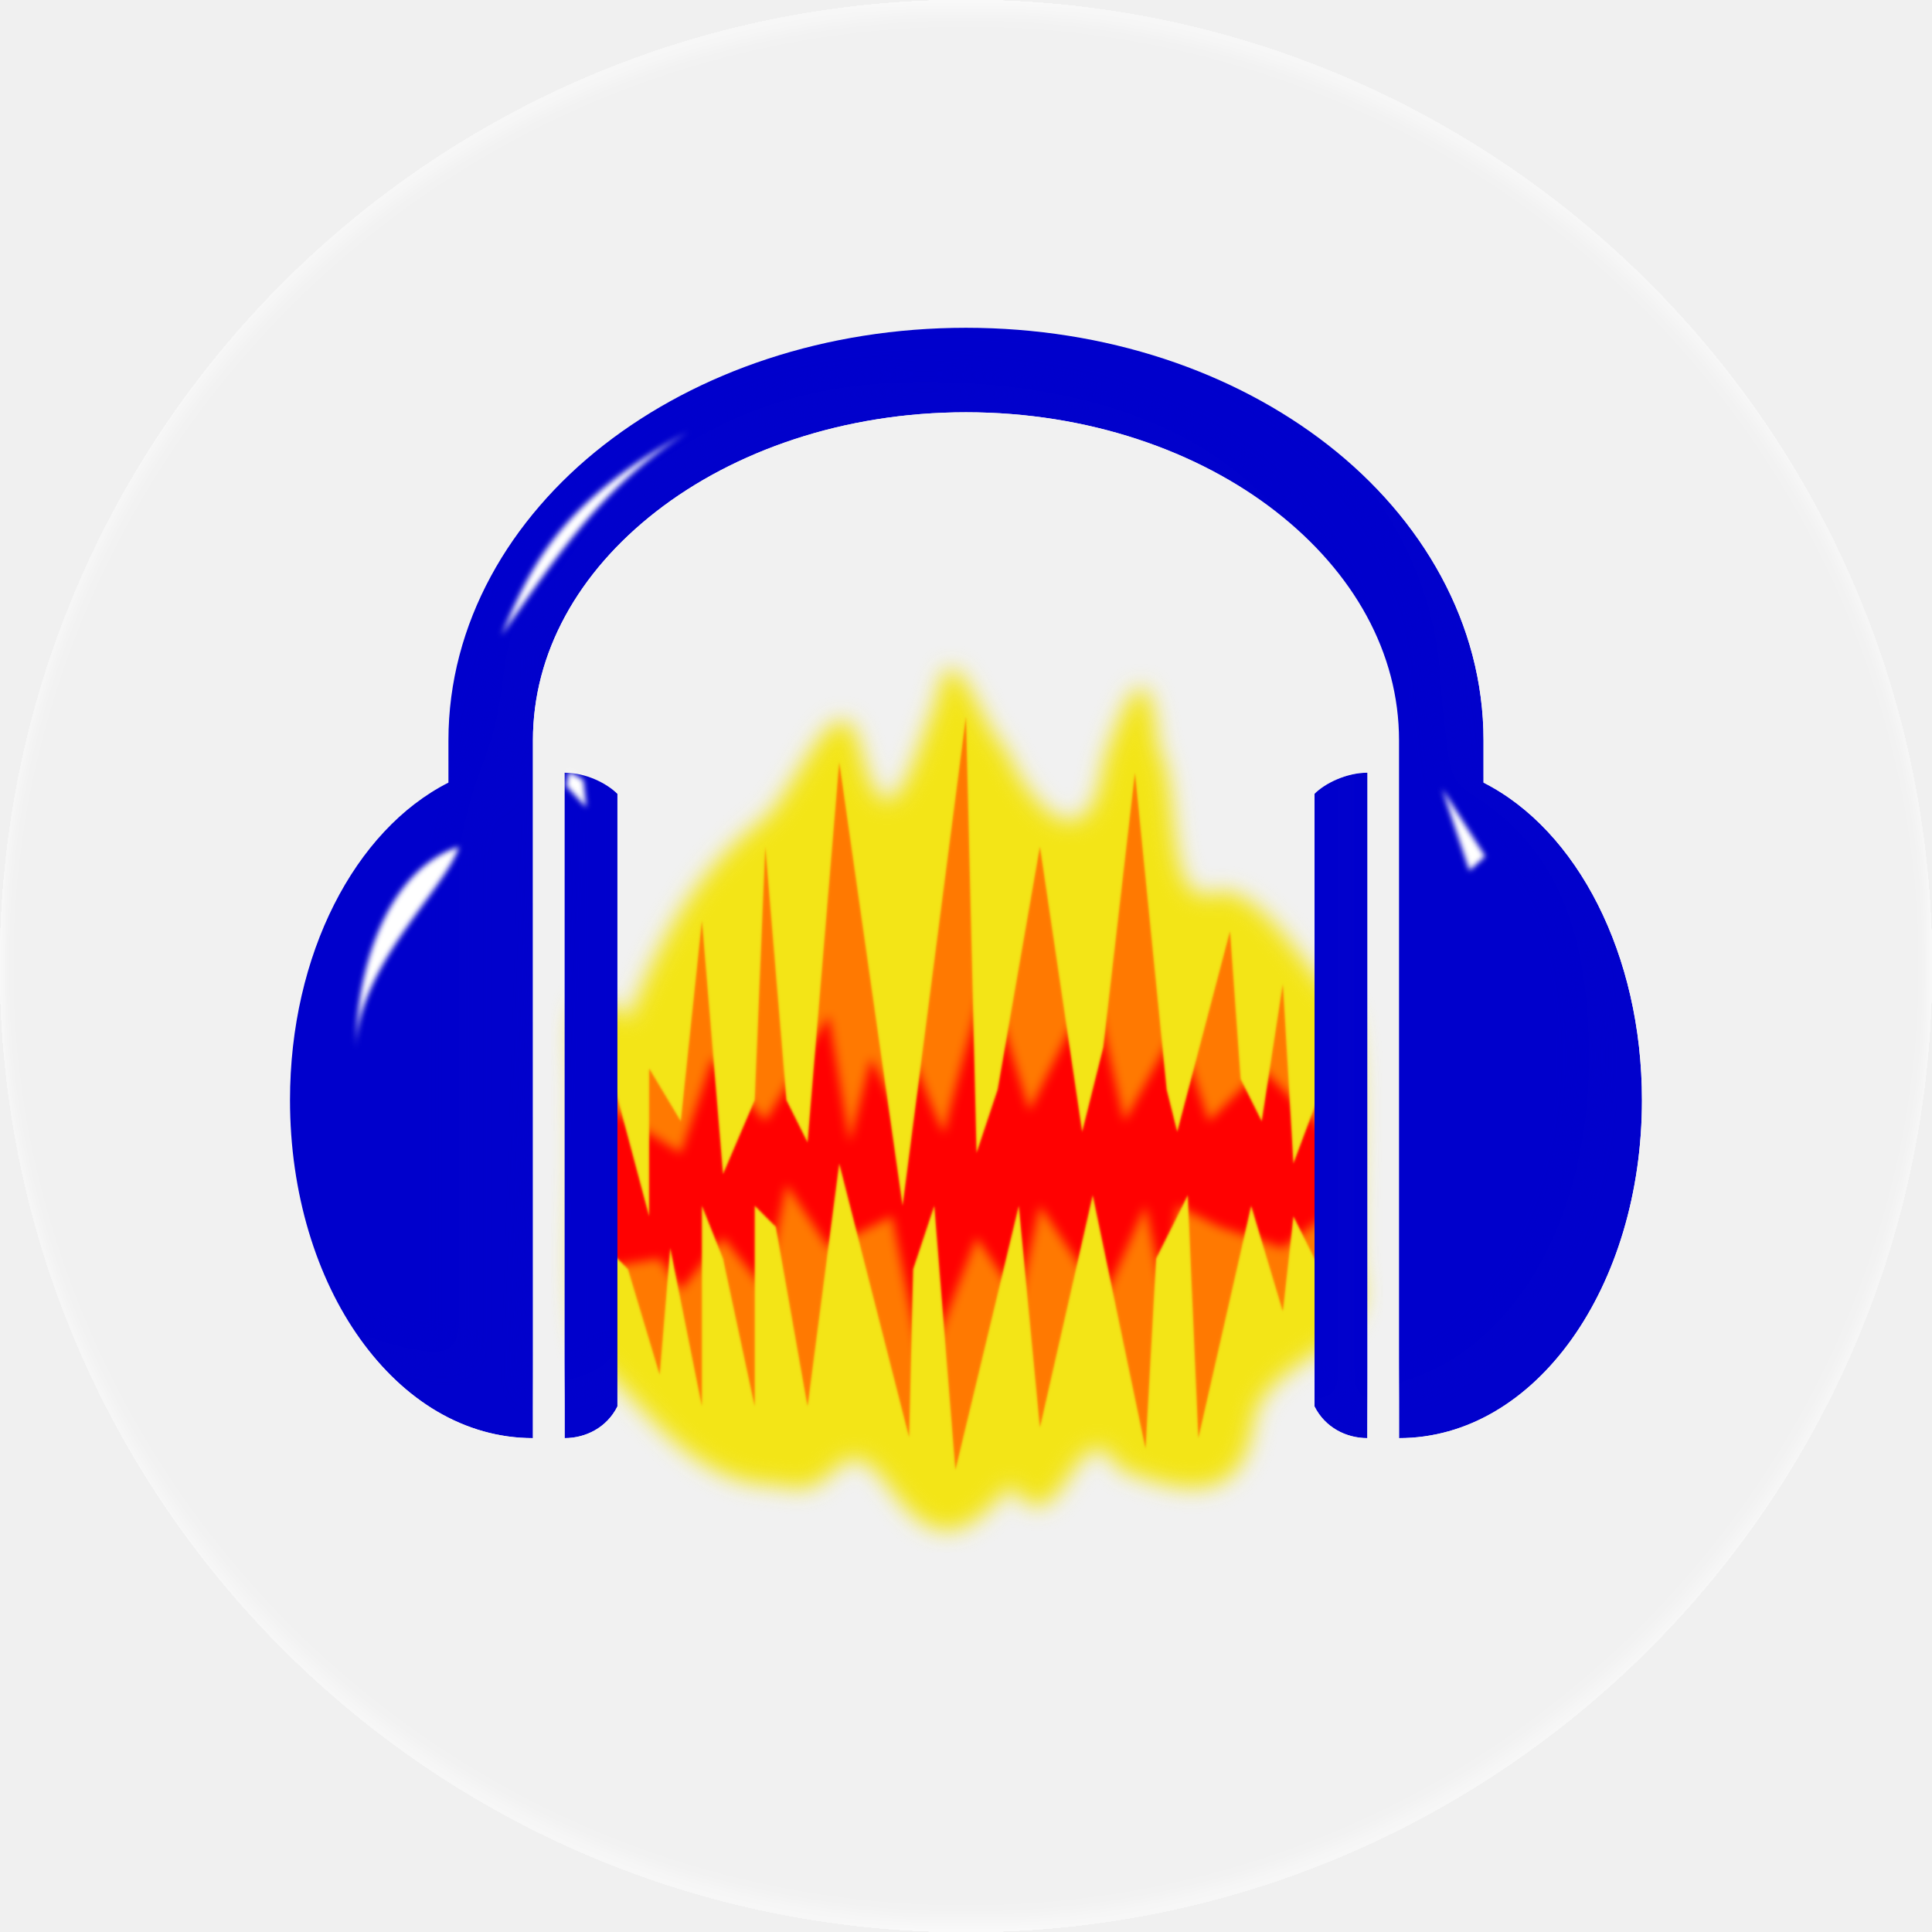
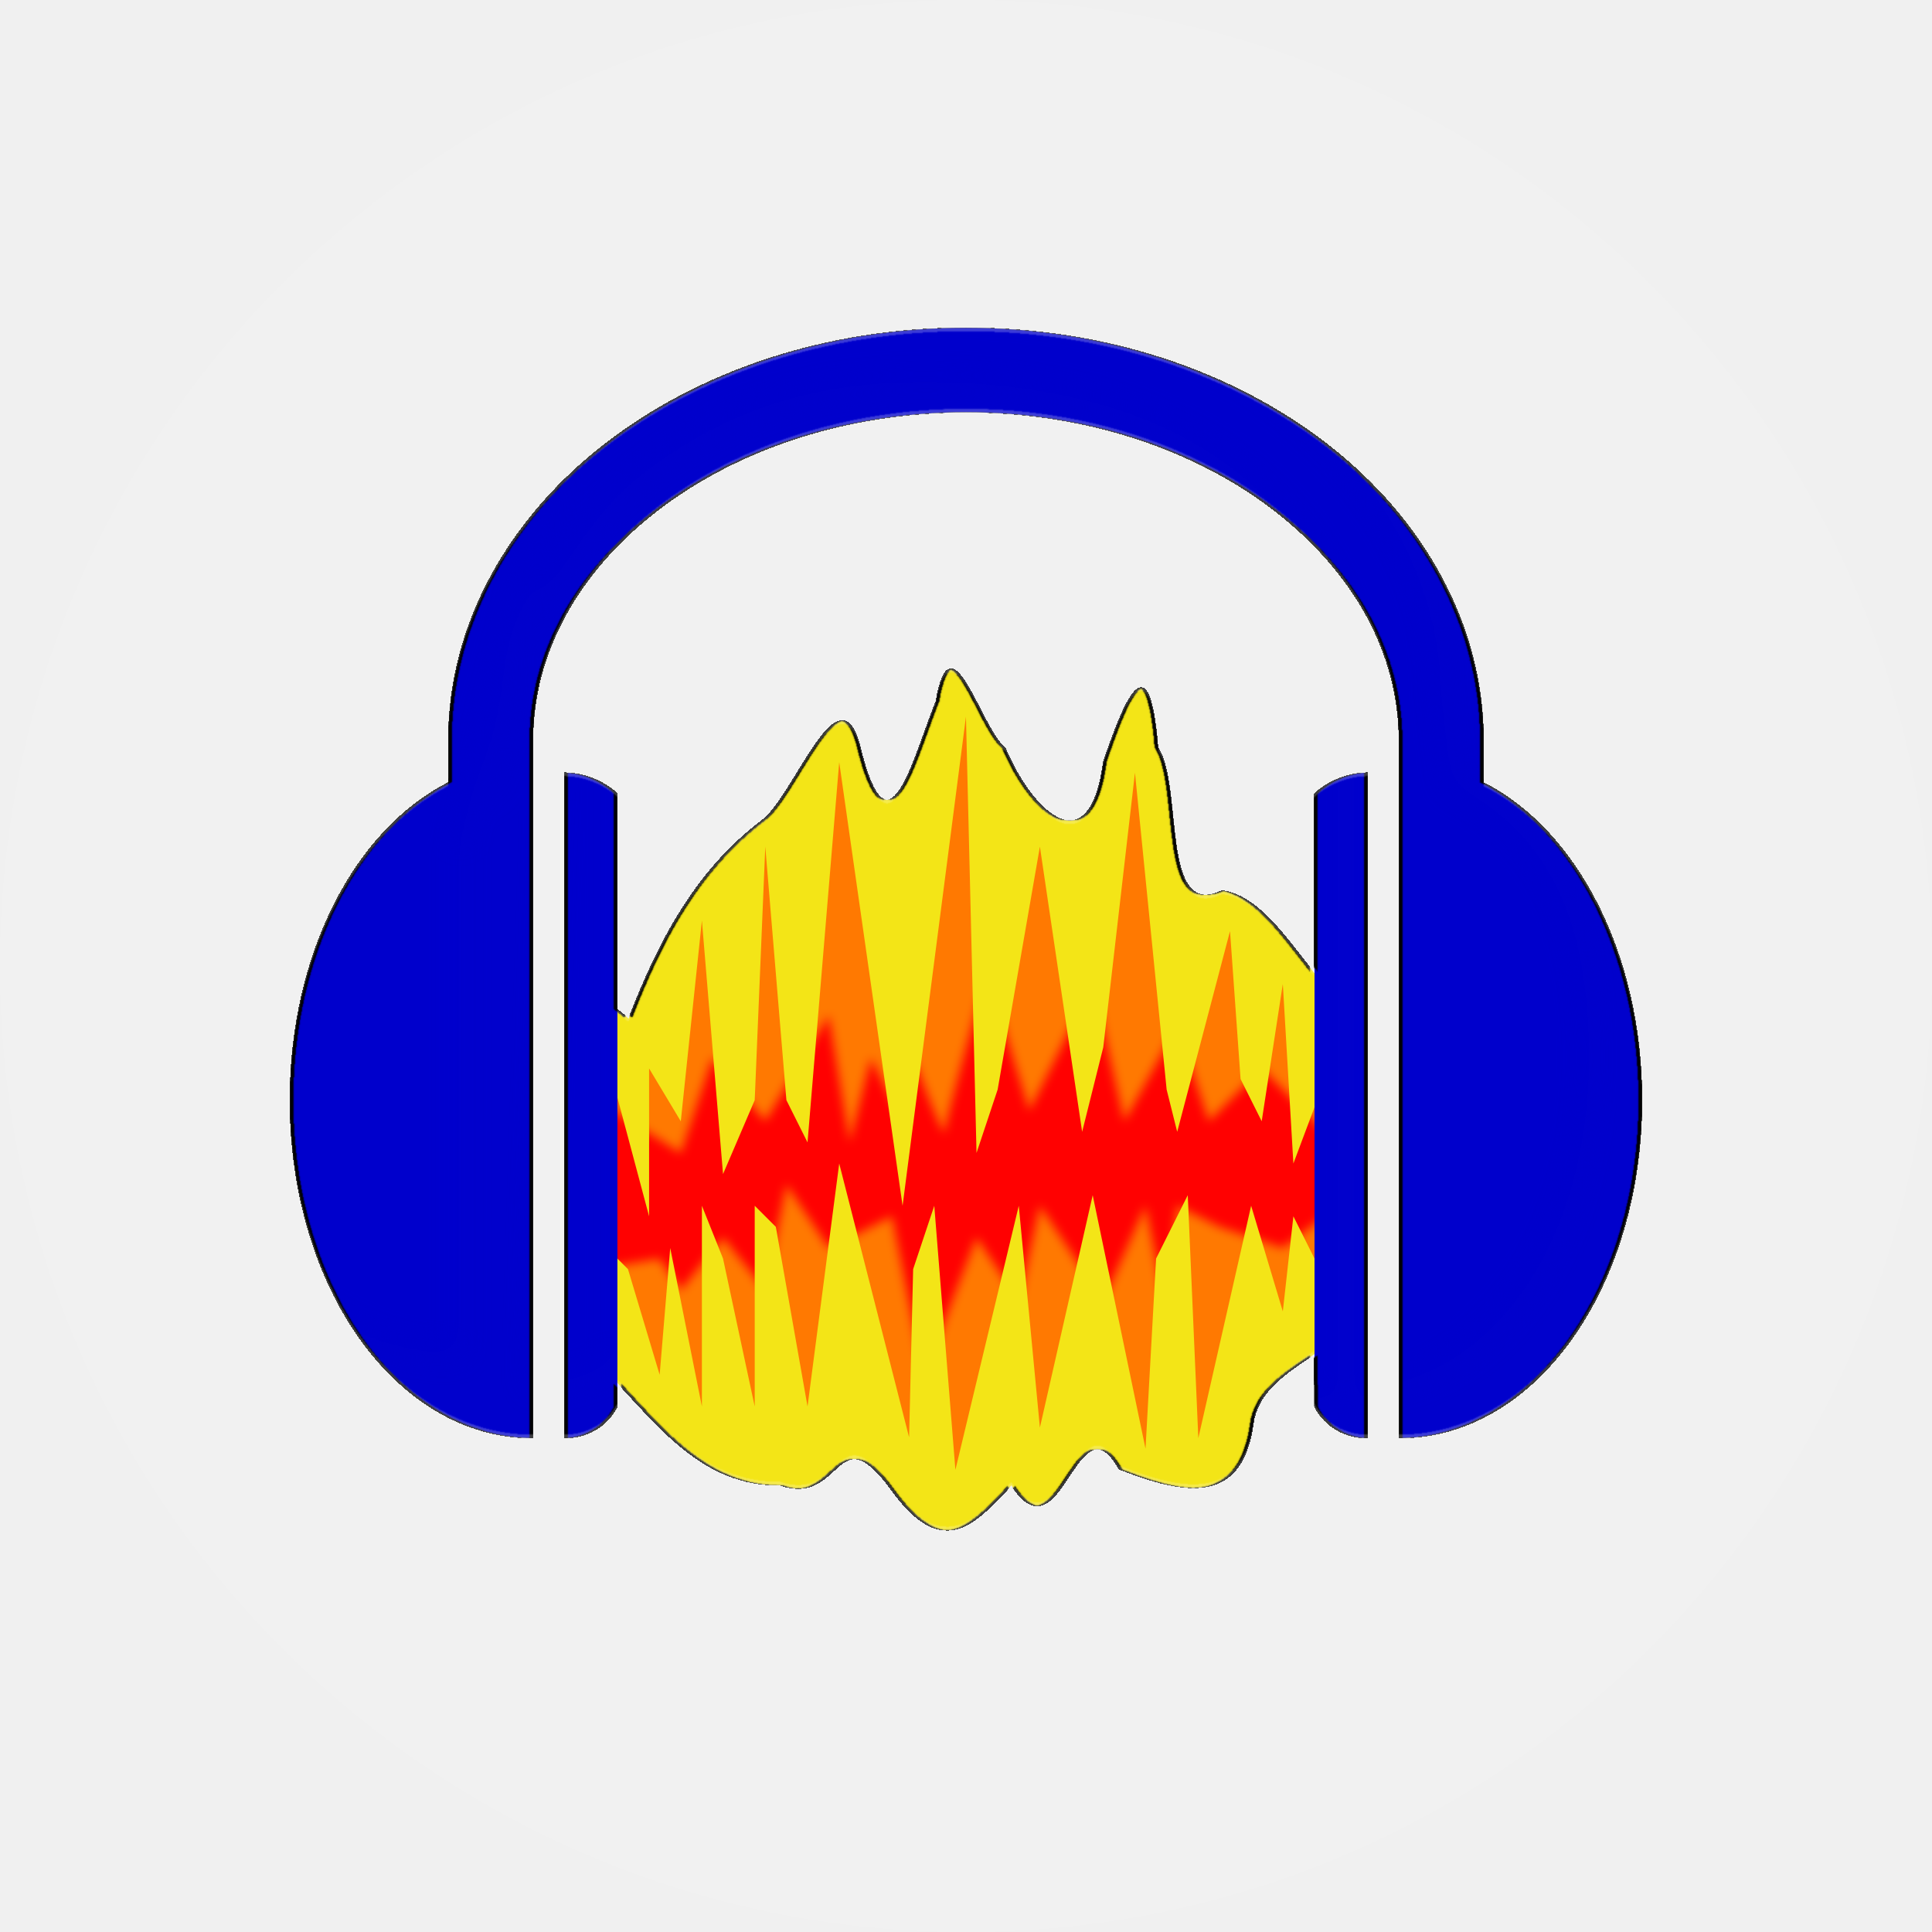
<svg xmlns="http://www.w3.org/2000/svg" width="512" height="512" viewBox="0 0 512 512" fill="none">
-   <g filter="url(#filter0_ii_222_1355)">
-     <rect width="512" height="512" rx="256" fill="white" fill-opacity="0.08" />
-     <g filter="url(#filter1_f_222_1355)">
-       <path fill-rule="evenodd" clip-rule="evenodd" d="M248.035 185.883C241.613 201.956 235.427 228.554 227.956 197.955C222.353 176.221 210.381 211.575 201.675 217.635C184.116 230.983 174.398 249.792 166.599 269.943C145.948 252.383 153.694 280.565 152.429 294.348C153.554 315.007 150.188 337.599 154.091 357.064C170.479 371.344 182.333 393.882 206.719 393.592C223.4 399.39 221.311 374.166 236.436 395.097C250.356 414.176 258.952 403.021 268.038 393.635C281.315 413.958 285.381 369.319 296.582 389.341C313.892 396.077 329.412 399.283 332.252 376.437C335.807 358.393 366.83 358.027 359.561 336.334C358.547 313.826 361.574 289.712 358.074 268.194C346.325 259.024 337.26 237.848 323.873 236.004C307.309 244.042 313.691 208.602 306.875 198.17C304.646 170.779 298.779 183.164 292.4 201.949C288.871 228.991 274.035 216.1 266.456 198.401C259.715 192.733 252.032 162.787 248.035 185.883Z" fill="#F3E517" />
-     </g>
-     <g filter="url(#filter2_f_222_1355)">
-       <mask id="mask0_222_1355" style="mask-type:luminance" maskUnits="userSpaceOnUse" x="160" y="189" width="192" height="201">
-         <path d="M160.826 330.736L166.424 336.334L174.822 364.325L177.621 330.736L186.018 372.722V319.539L191.616 333.535L200.013 372.722V319.539L205.612 325.138L214.009 372.722L222.406 308.343L240.924 380.895L242 336.334L247.598 319.539L253.196 389.517L269.99 319.539L275.589 378.32L289.584 316.74L303.579 383.918L306.379 333.535L314.776 316.74L317.575 381.119L331.57 319.539L339.968 347.53L342.767 322.339L351.164 339.133V285.95L342.767 308.343L339.968 260.759L334.369 297.147L328.771 285.95L325.972 246.763L311.977 299.946L309.178 288.75L300.78 204.777L292.383 277.553L286.785 299.946L275.589 224.371L264.392 288.75L258.794 305.544L255.995 189.929L239.201 319.539L222.406 201.978L214.009 302.745L208.411 291.549L202.812 224.371L200.013 291.549L191.616 311.142L186.018 243.964L180.42 297.147L172.023 283.151V322.339L160.826 280.352V330.736Z" fill="white" />
-       </mask>
-       <g mask="url(#mask0_222_1355)">
-         <path fill-rule="evenodd" clip-rule="evenodd" d="M155.229 392.316V187.982H356.763V392.316H155.229Z" fill="#FF7901" />
-         <g filter="url(#filter3_f_222_1355)">
-           <path fill-rule="evenodd" clip-rule="evenodd" d="M158.027 291.548L180.42 305.544L188.817 280.352L202.813 297.147L219.607 269.156L225.205 302.745L230.804 280.352L239.201 297.147L242 280.352C242 280.352 250.397 302.745 250.397 299.946C250.397 297.147 261.593 257.959 261.593 257.959L272.79 294.348L289.584 260.759L297.982 297.147L311.977 271.955L320.374 297.147L334.37 283.151L351.164 299.946V322.338L339.968 330.736L323.173 325.137L311.977 319.539L309.178 347.53L303.58 319.539L292.383 344.731L275.589 319.539L269.991 344.731L258.794 327.937L244.799 364.325L236.402 322.338L219.607 330.736L208.411 313.941L202.813 341.932L191.616 327.937L180.42 341.932L174.822 333.535L158.027 336.334V291.548Z" fill="#FF0101" />
-         </g>
+   <rect width="512" height="512" rx="256" fill="white" fill-opacity="0.08" />
+   <g filter="url(#filter0_iiii_563_75)">
+     <path fill-rule="evenodd" clip-rule="evenodd" d="M248.035 185.883C241.613 201.956 235.427 228.555 227.956 197.956C222.353 176.222 210.381 211.575 201.675 217.636C184.116 230.983 174.398 249.793 166.599 269.943C145.948 252.384 153.694 280.566 152.429 294.348C153.554 315.008 150.188 337.6 154.091 357.065C170.479 371.345 182.333 393.883 206.719 393.592C223.4 399.39 221.311 374.167 236.436 395.098C250.356 414.176 258.952 403.021 268.038 393.636C281.315 413.959 285.381 369.319 296.582 389.342C313.892 396.077 329.412 399.283 332.252 376.437C335.807 358.393 366.83 358.028 359.561 336.334C358.547 313.827 361.574 289.713 358.074 268.194C346.325 259.024 337.26 237.849 323.873 236.005C307.309 244.043 313.691 208.603 306.875 198.171C304.646 170.779 298.779 183.165 292.4 201.949C288.871 228.991 274.035 216.1 266.456 198.402C259.715 192.734 252.032 162.787 248.035 185.883Z" fill="#F3E517" />
+     <mask id="mask0_563_75" style="mask-type:luminance" maskUnits="userSpaceOnUse" x="160" y="189" width="192" height="201">
+       <path d="M160.82 330.737L166.418 336.335L174.816 364.326L177.615 330.737L186.012 372.723V319.54L191.61 333.536L200.007 372.723V319.54L205.606 325.139L214.003 372.723L222.4 308.344L240.918 380.896L241.994 336.335L247.592 319.54L253.19 389.518L269.985 319.54L275.583 378.321L289.578 316.741L303.574 383.919L306.373 333.536L314.77 316.741L317.569 381.12L331.564 319.54L339.962 347.531L342.761 322.339L351.158 339.134V285.951L342.761 308.344L339.962 260.76L334.364 297.148L328.765 285.951L325.966 246.764L311.971 299.947L309.172 288.75L300.775 204.778L292.377 277.554L286.779 299.947L275.583 224.372L264.386 288.75L258.788 305.545L255.989 189.93L239.195 319.54L222.4 201.979L214.003 302.746L208.405 291.55L202.807 224.372L200.007 291.55L191.61 311.143L186.012 243.965L180.414 297.148L172.017 283.152V322.339L160.82 280.353V330.737Z" fill="white" />
+     </mask>
+     <g mask="url(#mask0_563_75)">
+       <path fill-rule="evenodd" clip-rule="evenodd" d="M155.219 392.318V187.984H356.753V392.318H155.219Z" fill="#FF7901" />
+       <g filter="url(#filter1_f_563_75)">
+         <path fill-rule="evenodd" clip-rule="evenodd" d="M158.016 291.55L180.408 305.545L188.806 280.354L202.801 297.148L219.595 269.157L225.194 302.746L230.792 280.354L239.189 297.148L241.988 280.354C241.988 280.354 250.385 302.746 250.385 299.947C250.385 297.148 261.582 257.961 261.582 257.961L272.778 294.349L289.573 260.76L297.97 297.148L311.965 271.956L320.363 297.148L334.358 283.153L351.152 299.947V322.34L339.956 330.737L323.162 325.139L311.965 319.541L309.166 347.532L303.568 319.541L292.372 344.733L275.577 319.541L269.979 344.733L258.783 327.938L244.787 364.326L236.39 322.34L219.595 330.737L208.399 313.943L202.801 341.933L191.605 327.938L180.408 341.933L174.81 333.536L158.016 336.335V291.55Z" fill="#FF0101" />
      </g>
    </g>
-     <mask id="mask1_222_1355" style="mask-type:luminance" maskUnits="userSpaceOnUse" x="76" y="86" width="360" height="296">
-       <path d="M255.995 86.865C218.87 86.865 185.014 98.456 160.039 117.918C135.064 137.379 118.84 165.226 118.84 196.204V207.401C94.043 219.964 76.853 252.921 76.853 291.548C76.853 340.991 104.983 381.119 141.232 381.119V196.204C141.232 173.005 153.24 151.654 173.859 135.587C194.478 119.519 223.594 109.258 255.995 109.258C288.395 109.258 317.511 119.519 338.131 135.587C358.75 151.654 370.757 173.005 370.757 196.204V381.119C407.007 381.119 435.136 340.991 435.136 291.548C435.136 252.921 417.947 219.964 393.15 207.401V196.204C393.15 165.226 376.926 137.379 351.951 117.918C326.976 98.456 293.119 86.865 255.995 86.865ZM149.63 204.777V381.119C155.228 381.119 160.826 378.32 163.625 372.722V210.375C160.826 207.576 155.228 204.777 149.63 204.777ZM362.36 204.777C356.762 204.777 351.164 207.576 348.365 210.375V372.722C351.164 378.32 356.762 381.119 362.36 381.119V204.777Z" fill="white" />
+     <mask id="mask1_563_75" style="mask-type:luminance" maskUnits="userSpaceOnUse" x="76" y="86" width="360" height="296">
+       <path d="M255.993 86.867C218.869 86.867 185.012 98.458 160.037 117.92C135.062 137.381 118.838 165.228 118.838 196.206V207.403C94.041 219.966 76.852 252.923 76.852 291.55C76.852 340.993 104.981 381.121 141.23 381.121V196.206C141.231 173.007 153.238 151.656 173.857 135.589C194.477 119.521 223.592 109.26 255.993 109.26C288.393 109.26 317.509 119.521 338.129 135.589C358.748 151.656 370.755 173.007 370.755 196.206V381.121C407.005 381.121 435.134 340.993 435.134 291.55C435.134 252.923 417.945 219.966 393.148 207.403V196.206C393.148 165.228 376.924 137.381 351.949 117.92C326.974 98.458 293.117 86.867 255.993 86.867ZM149.628 204.779V381.121C155.226 381.121 160.824 378.322 163.623 372.724V210.377C160.824 207.578 155.226 204.779 149.628 204.779ZM362.358 204.779C356.76 204.779 351.162 207.578 348.363 210.377V372.724C351.162 378.322 356.76 381.121 362.358 381.121V204.779Z" fill="white" />
    </mask>
-     <g mask="url(#mask1_222_1355)">
-       <path d="M255.995 86.865C218.87 86.865 185.014 98.456 160.039 117.918C135.064 137.379 118.84 165.226 118.84 196.204V207.401C94.043 219.964 76.853 252.921 76.853 291.548C76.853 340.991 104.983 381.119 141.232 381.119V196.204C141.232 173.005 153.24 151.654 173.859 135.587C194.478 119.519 223.594 109.258 255.995 109.258C288.395 109.258 317.511 119.519 338.131 135.587C358.75 151.654 370.757 173.005 370.757 196.204V381.119C407.007 381.119 435.136 340.991 435.136 291.548C435.136 252.921 417.947 219.964 393.15 207.401V196.204C393.15 165.226 376.926 137.379 351.951 117.918C326.976 98.456 293.119 86.865 255.995 86.865ZM149.63 204.777V381.119C155.228 381.119 160.826 378.32 163.625 372.722V210.375C160.826 207.576 155.228 204.777 149.63 204.777ZM362.36 204.777C356.762 204.777 351.164 207.576 348.365 210.375V372.722C351.164 378.32 356.762 381.119 362.36 381.119V204.777Z" fill="#0101CC" />
-       <g filter="url(#filter4_f_222_1355)">
-         <path d="M244.799 81.267C207.674 81.267 173.818 92.858 148.843 112.319C123.868 131.781 102.046 159.628 102.046 190.606V196.204C77.249 208.768 51.662 241.725 51.662 280.352C51.662 329.795 85.389 358.726 121.639 358.726V224.37C172.618 9.621 130.036 217.265 130.036 213.174C130.036 179.585 151.34 140.338 169.224 126.402C189.843 110.335 212.398 101.211 244.799 101.211C277.199 101.211 306.315 108.323 326.935 124.39C347.554 140.458 359.561 161.809 359.561 185.008V375.521C362.702 375.521 364.991 367.744 367.959 367.124C399.24 360.579 421.141 325.511 421.141 280.352C421.141 241.725 409.55 220.139 384.753 207.576L381.954 185.008C381.954 154.03 365.73 126.183 340.755 106.721C315.78 87.259 281.923 81.267 244.799 81.267ZM146.831 193.58L141.233 367.124C146.831 367.124 160.826 364.324 163.625 358.726V199.179C160.826 196.379 152.429 193.58 146.831 193.58ZM353.963 193.58C348.365 193.58 342.767 196.379 339.968 199.179V361.525C342.767 367.124 348.365 372.722 353.963 372.722V193.58Z" fill="#0000CC" />
+     <g mask="url(#mask1_563_75)">
+       <path d="M255.993 86.867C218.869 86.867 185.012 98.458 160.037 117.92C135.062 137.381 118.838 165.228 118.838 196.206V207.403C94.041 219.966 76.852 252.923 76.852 291.55C76.852 340.993 104.981 381.121 141.23 381.121V196.206C141.231 173.007 153.238 151.656 173.857 135.589C194.477 119.521 223.592 109.26 255.993 109.26C288.393 109.26 317.509 119.521 338.129 135.589C358.748 151.656 370.755 173.007 370.755 196.206V381.121C407.005 381.121 435.134 340.993 435.134 291.55C435.134 252.923 417.945 219.966 393.148 207.403V196.206C393.148 165.228 376.924 137.381 351.949 117.92C326.974 98.458 293.117 86.867 255.993 86.867ZM149.628 204.779V381.121C155.226 381.121 160.824 378.322 163.623 372.724V210.377C160.824 207.578 155.226 204.779 149.628 204.779ZM362.358 204.779C356.76 204.779 351.162 207.578 348.363 210.377V372.724C351.162 378.322 356.76 381.121 362.358 381.121V204.779Z" fill="#0101CC" />
+       <g filter="url(#filter2_f_563_75)">
+         <path d="M244.793 81.269C207.669 81.269 173.812 92.86 148.837 112.322C123.862 131.784 102.04 159.63 102.04 190.609V196.207C77.243 208.771 51.656 241.727 51.656 280.354C51.656 329.797 85.384 358.729 121.633 358.729V224.373C172.612 9.623 130.031 217.268 130.031 213.176C130.031 179.587 151.334 140.341 169.218 126.405C189.837 110.337 212.393 101.213 244.793 101.213C277.194 101.213 306.309 108.325 326.929 124.393C347.548 140.46 359.556 161.812 359.556 185.011V375.523C362.696 375.523 364.985 367.747 367.953 367.126C399.234 360.581 421.135 325.513 421.135 280.354C421.135 241.727 409.544 220.142 384.747 207.578L381.948 185.011C381.948 154.032 365.724 126.186 340.749 106.724C315.774 87.262 281.918 81.269 244.793 81.269ZM146.825 193.583L141.227 367.126C146.825 367.126 160.821 364.327 163.62 358.729V199.181C160.821 196.382 152.423 193.583 146.825 193.583ZM353.957 193.583C348.359 193.583 342.761 196.382 339.962 199.181V361.528C342.761 367.126 348.359 372.724 353.957 372.724V193.583Z" fill="#0000CC" />
      </g>
-     </g>
-     <g filter="url(#filter5_f_222_1355)">
-       <path fill-rule="evenodd" clip-rule="evenodd" d="M121.643 224.37C102.703 230.523 94.295 256.291 94.295 278.684C94.295 256.291 118.212 235.566 121.643 224.37ZM182.579 114.312C147.739 133.338 140.575 150.543 132.839 168.388C146.783 148.605 159.806 128.208 182.579 114.312ZM154.613 206.738L155.376 213.98L150.04 208.263L150.802 204.451L154.613 206.738ZM382.165 209.025L393.599 226.939L389.407 230.751L382.165 209.025Z" fill="white" />
    </g>
  </g>
  <defs>
-     <filter id="filter0_ii_222_1355" x="0" y="-4" width="512" height="520" filterUnits="userSpaceOnUse" color-interpolation-filters="sRGB">
+     <filter id="filter0_iiii_563_75" x="76.352" y="86.367" width="359.281" height="319.66" filterUnits="userSpaceOnUse" color-interpolation-filters="sRGB">
      <feFlood flood-opacity="0" result="BackgroundImageFix" />
      <feBlend mode="normal" in="SourceGraphic" in2="BackgroundImageFix" result="shape" />
      <feColorMatrix in="SourceAlpha" type="matrix" values="0 0 0 0 0 0 0 0 0 0 0 0 0 0 0 0 0 0 127 0" result="hardAlpha" />
-       <feOffset dy="4" />
-       <feGaussianBlur stdDeviation="2" />
+       <feOffset dx="1" />
+       <feGaussianBlur stdDeviation="0.25" />
      <feComposite in2="hardAlpha" operator="arithmetic" k2="-1" k3="1" />
-       <feColorMatrix type="matrix" values="0 0 0 0 1 0 0 0 0 1 0 0 0 0 1 0 0 0 0.43 0" />
-       <feBlend mode="normal" in2="shape" result="effect1_innerShadow_222_1355" />
+       <feColorMatrix type="matrix" values="0 0 0 0 0 0 0 0 0 0 0 0 0 0 0 0 0 0 1 0" />
+       <feBlend mode="normal" in2="shape" result="effect1_innerShadow_563_75" />
      <feColorMatrix in="SourceAlpha" type="matrix" values="0 0 0 0 0 0 0 0 0 0 0 0 0 0 0 0 0 0 127 0" result="hardAlpha" />
-       <feOffset dy="-4" />
-       <feGaussianBlur stdDeviation="2" />
+       <feOffset dx="-1" />
+       <feGaussianBlur stdDeviation="0.25" />
      <feComposite in2="hardAlpha" operator="arithmetic" k2="-1" k3="1" />
-       <feColorMatrix type="matrix" values="0 0 0 0 1 0 0 0 0 1 0 0 0 0 1 0 0 0 0.43 0" />
-       <feBlend mode="normal" in2="effect1_innerShadow_222_1355" result="effect2_innerShadow_222_1355" />
+       <feColorMatrix type="matrix" values="0 0 0 0 0 0 0 0 0 0 0 0 0 0 0 0 0 0 1 0" />
+       <feBlend mode="normal" in2="effect1_innerShadow_563_75" result="effect2_innerShadow_563_75" />
+       <feColorMatrix in="SourceAlpha" type="matrix" values="0 0 0 0 0 0 0 0 0 0 0 0 0 0 0 0 0 0 127 0" result="hardAlpha" />
+       <feOffset dy="1" />
+       <feGaussianBlur stdDeviation="0.25" />
+       <feComposite in2="hardAlpha" operator="arithmetic" k2="-1" k3="1" />
+       <feColorMatrix type="matrix" values="0 0 0 0 1 0 0 0 0 1 0 0 0 0 1 0 0 0 0.24 0" />
+       <feBlend mode="normal" in2="effect2_innerShadow_563_75" result="effect3_innerShadow_563_75" />
+       <feColorMatrix in="SourceAlpha" type="matrix" values="0 0 0 0 0 0 0 0 0 0 0 0 0 0 0 0 0 0 127 0" result="hardAlpha" />
+       <feOffset dy="-1" />
+       <feGaussianBlur stdDeviation="0.25" />
+       <feComposite in2="hardAlpha" operator="arithmetic" k2="-1" k3="1" />
+       <feColorMatrix type="matrix" values="0 0 0 0 1 0 0 0 0 1 0 0 0 0 1 0 0 0 0.24 0" />
+       <feBlend mode="normal" in2="effect3_innerShadow_563_75" result="effect4_innerShadow_563_75" />
    </filter>
-     <filter id="filter1_f_222_1355" x="146.176" y="171.413" width="220.325" height="239.954" filterUnits="userSpaceOnUse" color-interpolation-filters="sRGB">
+     <filter id="filter1_f_563_75" x="155.341" y="255.286" width="198.491" height="111.713" filterUnits="userSpaceOnUse" color-interpolation-filters="sRGB">
      <feFlood flood-opacity="0" result="BackgroundImageFix" />
      <feBlend mode="normal" in="SourceGraphic" in2="BackgroundImageFix" result="shape" />
-       <feGaussianBlur stdDeviation="2.92" result="effect1_foregroundBlur_222_1355" />
+       <feGaussianBlur stdDeviation="1.337" result="effect1_foregroundBlur_563_75" />
    </filter>
-     <filter id="filter2_f_222_1355" x="160.12" y="189.222" width="191.751" height="201.001" filterUnits="userSpaceOnUse" color-interpolation-filters="sRGB">
+     <filter id="filter2_f_563_75" x="44.478" y="74.092" width="383.832" height="308.609" filterUnits="userSpaceOnUse" color-interpolation-filters="sRGB">
      <feFlood flood-opacity="0" result="BackgroundImageFix" />
      <feBlend mode="normal" in="SourceGraphic" in2="BackgroundImageFix" result="shape" />
-       <feGaussianBlur stdDeviation="0.353" result="effect1_foregroundBlur_222_1355" />
-     </filter>
-     <filter id="filter3_f_222_1355" x="155.352" y="255.284" width="198.487" height="111.715" filterUnits="userSpaceOnUse" color-interpolation-filters="sRGB">
-       <feFlood flood-opacity="0" result="BackgroundImageFix" />
-       <feBlend mode="normal" in="SourceGraphic" in2="BackgroundImageFix" result="shape" />
-       <feGaussianBlur stdDeviation="1.337" result="effect1_foregroundBlur_222_1355" />
-     </filter>
-     <filter id="filter4_f_222_1355" x="44.484" y="74.089" width="383.834" height="308.609" filterUnits="userSpaceOnUse" color-interpolation-filters="sRGB">
-       <feFlood flood-opacity="0" result="BackgroundImageFix" />
-       <feBlend mode="normal" in="SourceGraphic" in2="BackgroundImageFix" result="shape" />
-       <feGaussianBlur stdDeviation="3.589" result="effect1_foregroundBlur_222_1355" />
-     </filter>
-     <filter id="filter5_f_222_1355" x="92.698" y="112.715" width="302.498" height="167.565" filterUnits="userSpaceOnUse" color-interpolation-filters="sRGB">
-       <feFlood flood-opacity="0" result="BackgroundImageFix" />
-       <feBlend mode="normal" in="SourceGraphic" in2="BackgroundImageFix" result="shape" />
-       <feGaussianBlur stdDeviation="0.798" result="effect1_foregroundBlur_222_1355" />
+       <feGaussianBlur stdDeviation="3.589" result="effect1_foregroundBlur_563_75" />
    </filter>
  </defs>
</svg>
